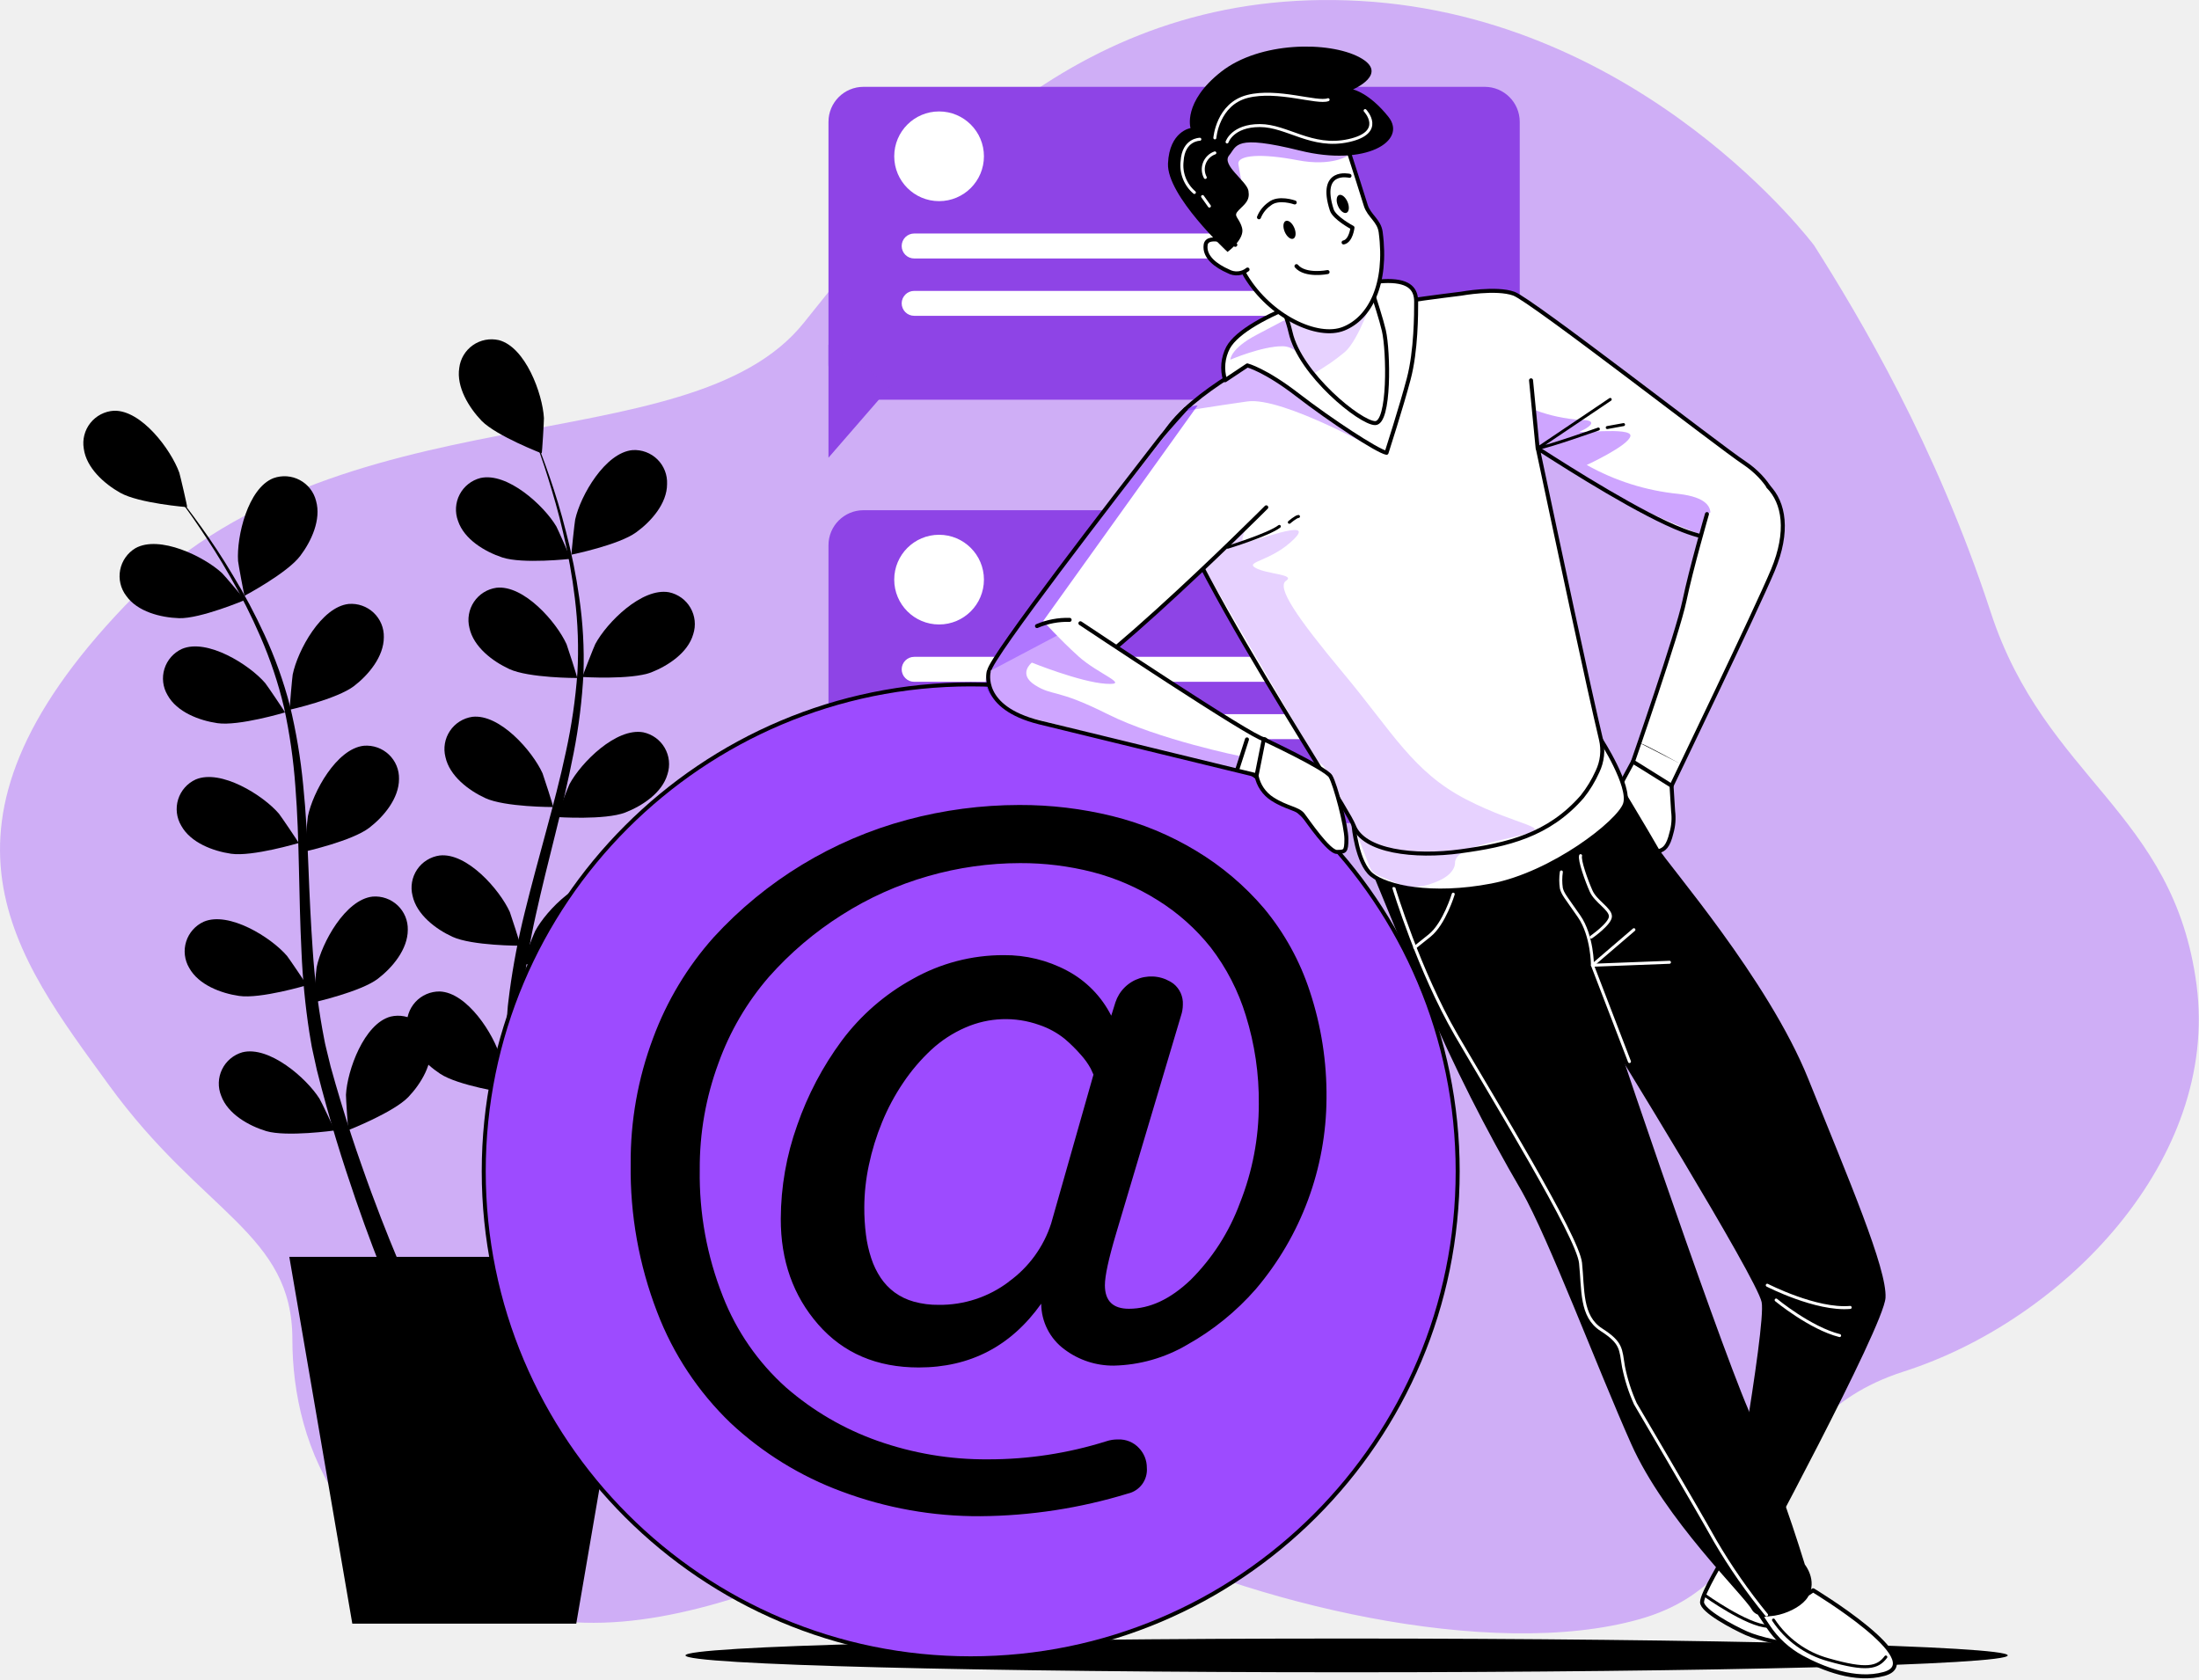
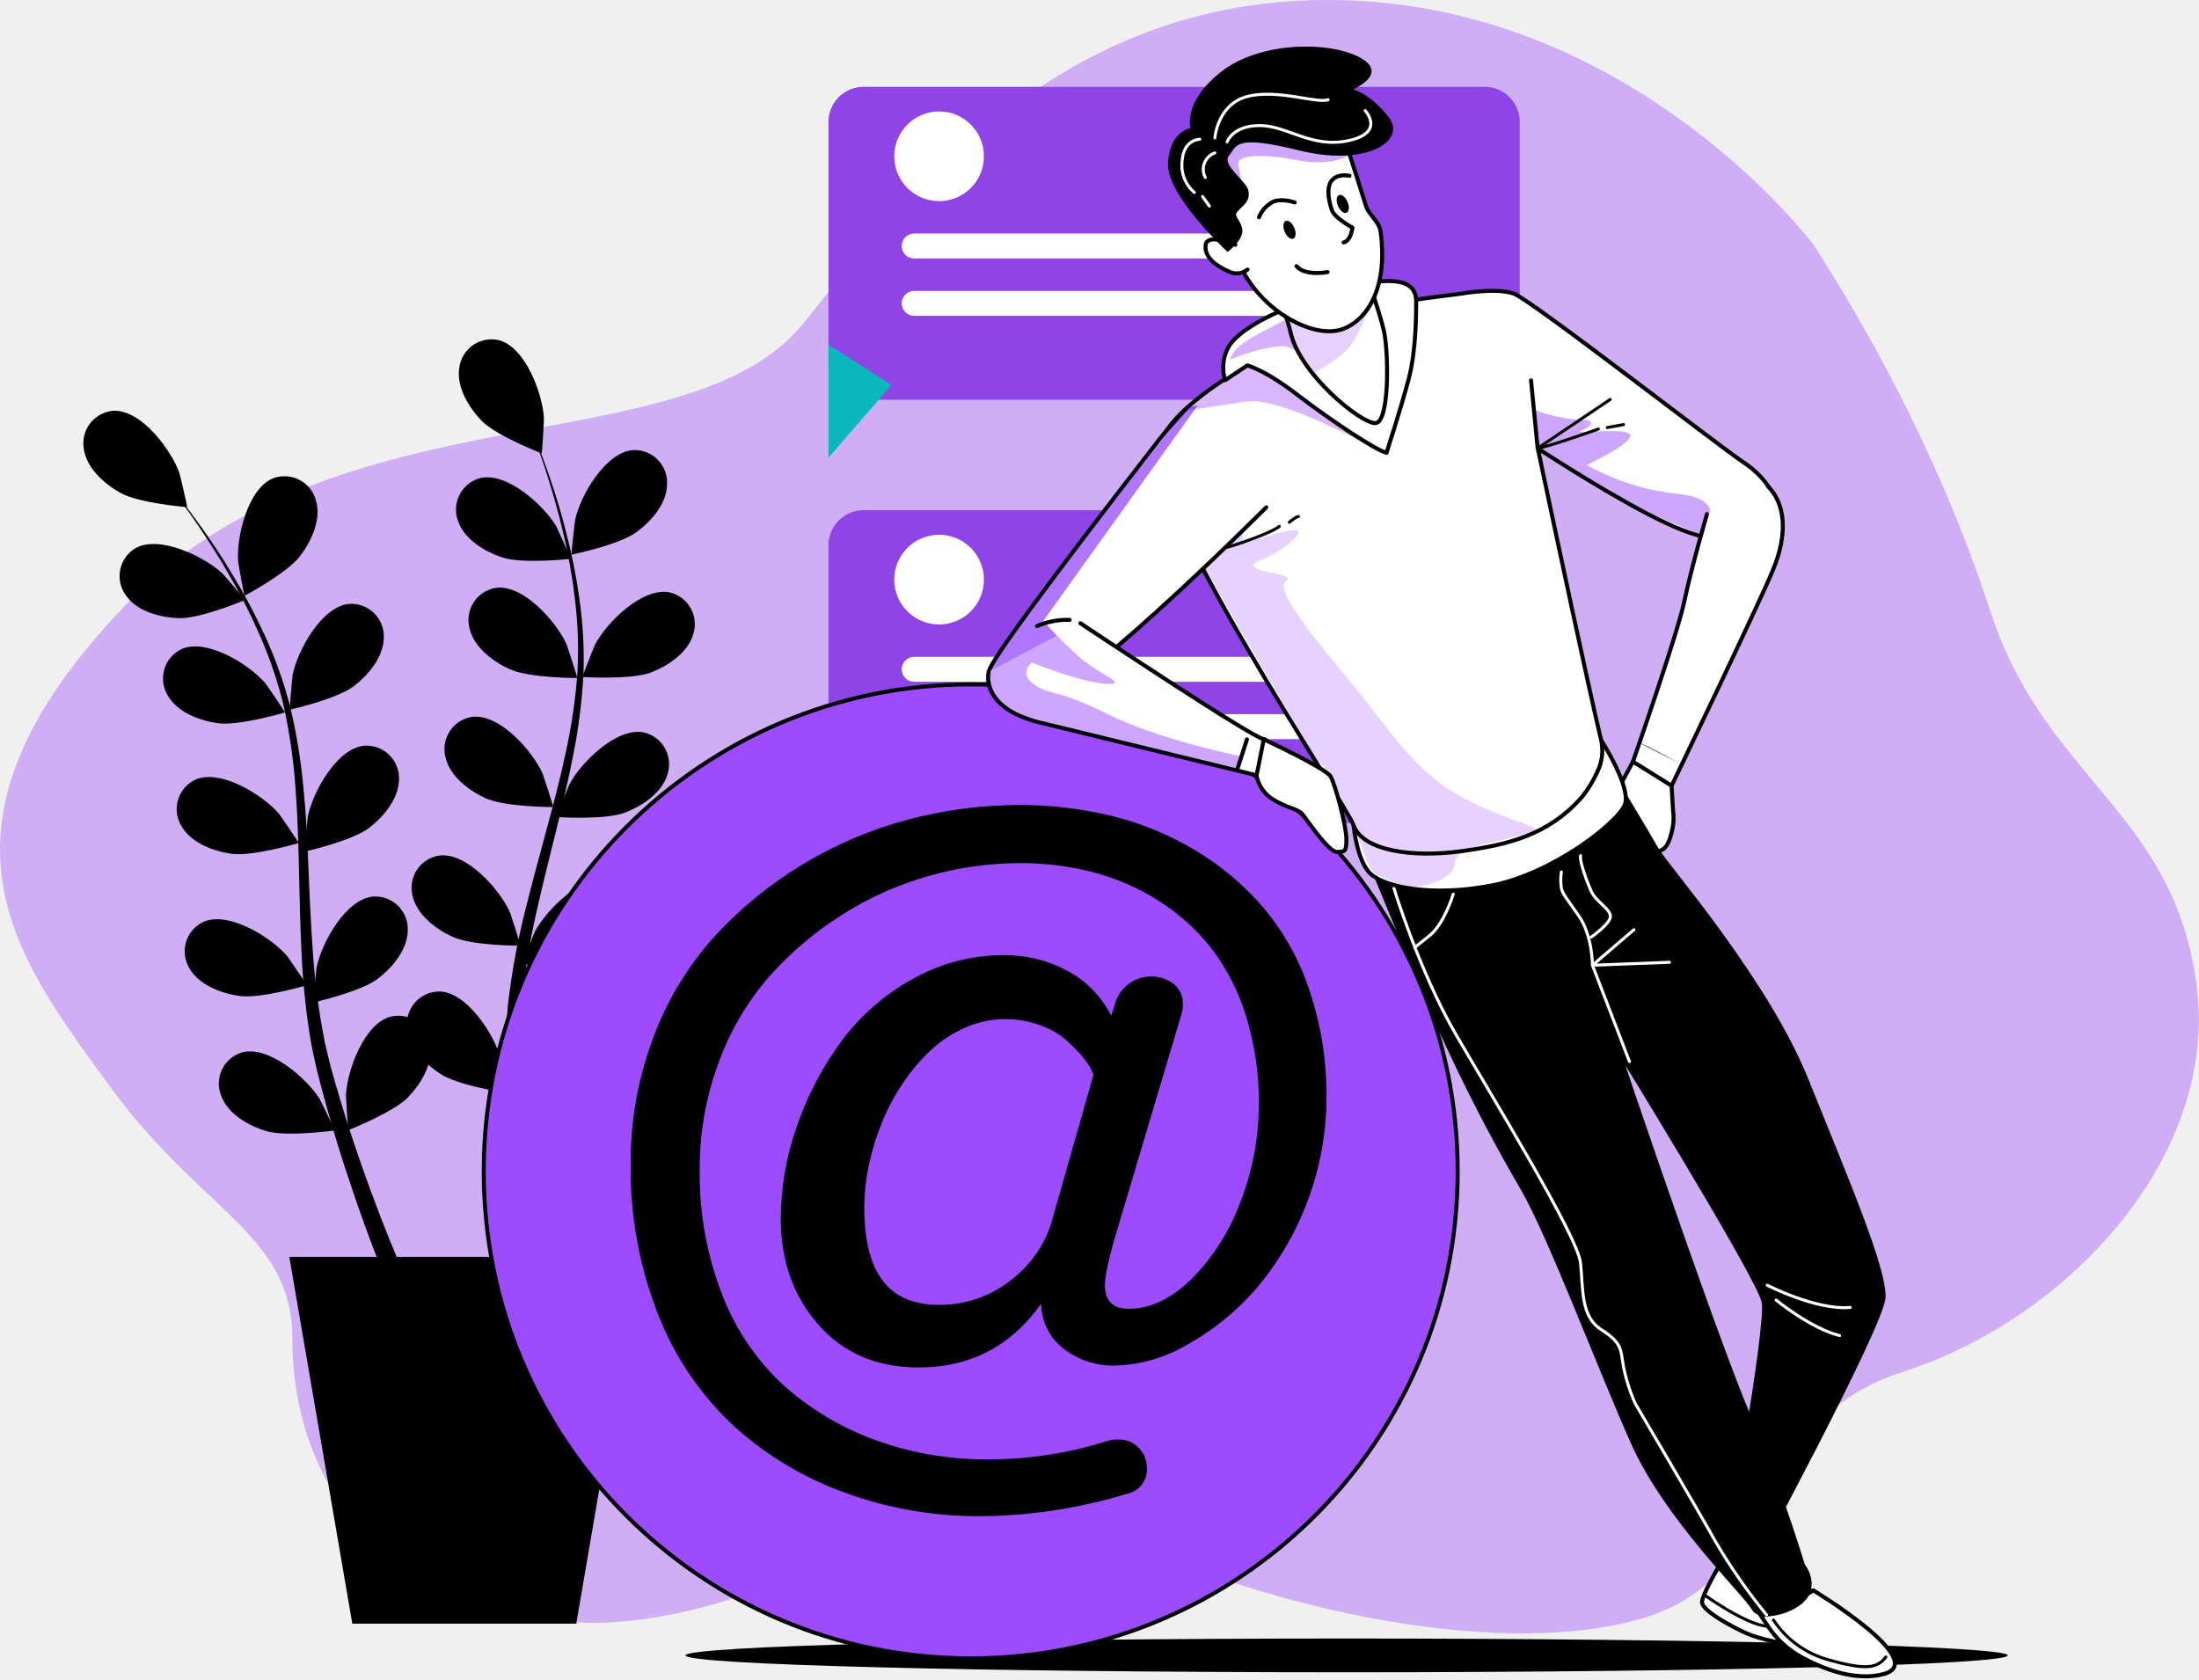
<svg xmlns="http://www.w3.org/2000/svg" width="500" height="382" viewBox="0 0 500 382" fill="none">
  <g clip-path="url(#clip0)">
    <path opacity="0.4" d="M412.497 55.813C412.497 55.813 373.676 3.872 309.3 0.216C244.924 -3.44 209.086 40.444 182.797 73.359C156.508 106.275 76.678 87.273 28.393 137.747C-19.892 188.221 3.523 217.481 24.785 246.753C46.047 276.024 66.48 280.426 66.48 304.55C66.48 328.675 78.169 360.869 124.23 368.181C170.29 375.493 217.865 330.9 250.781 347.736C283.697 364.573 338.933 377.73 372.762 368.181C406.592 358.632 396.358 323.552 432.893 311.85C469.429 300.149 504.581 263.565 499.458 224.059C494.335 184.553 465.075 177.241 452.64 139.203C440.205 101.164 422.695 71.904 412.497 55.813Z" fill="#9D4BFF" />
    <path d="M306.186 380.243C389.21 380.243 456.513 378.526 456.513 376.407C456.513 374.288 389.21 372.571 306.186 372.571C223.163 372.571 155.859 374.288 155.859 376.407C155.859 378.526 223.163 380.243 306.186 380.243Z" fill="black" />
    <path d="M337.587 19.747H196.339C191.942 19.747 188.378 23.311 188.378 27.708V82.92C188.378 87.317 191.942 90.882 196.339 90.882H337.587C341.984 90.882 345.548 87.317 345.548 82.92V27.708C345.548 23.311 341.984 19.747 337.587 19.747Z" fill="#9D4BFF" />
    <path opacity="0.1" d="M337.587 19.747H196.339C191.942 19.747 188.378 23.311 188.378 27.708V82.92C188.378 87.317 191.942 90.882 196.339 90.882H337.587C341.984 90.882 345.548 87.317 345.548 82.92V27.708C345.548 23.311 341.984 19.747 337.587 19.747Z" fill="black" />
-     <path d="M188.378 78.374V104.062L202.701 87.562" fill="#9D4BFF" />
+     <path d="M188.378 78.374V104.062L202.701 87.562" fill="#0ACCCE" />
    <path opacity="0.1" d="M188.378 78.374V104.062L202.701 87.562" fill="black" />
    <path d="M309.313 58.772H207.86C207.488 58.772 207.119 58.699 206.774 58.556C206.43 58.413 206.117 58.204 205.853 57.941C205.59 57.677 205.381 57.364 205.238 57.02C205.096 56.675 205.022 56.306 205.022 55.934V55.934C205.022 55.561 205.096 55.192 205.238 54.848C205.381 54.503 205.59 54.19 205.853 53.927C206.117 53.663 206.43 53.454 206.774 53.312C207.119 53.169 207.488 53.096 207.86 53.096H309.313C310.066 53.096 310.788 53.395 311.32 53.927C311.852 54.459 312.151 55.181 312.151 55.934V55.934C312.151 56.686 311.852 57.408 311.32 57.941C310.788 58.473 310.066 58.772 309.313 58.772V58.772Z" fill="white" />
    <path d="M309.313 71.808H207.86C207.488 71.808 207.119 71.735 206.774 71.592C206.43 71.45 206.117 71.24 205.853 70.977C205.59 70.713 205.381 70.4 205.238 70.056C205.096 69.712 205.022 69.343 205.022 68.97V68.97C205.025 68.219 205.326 67.501 205.858 66.971C206.39 66.441 207.11 66.144 207.86 66.144H309.313C310.066 66.144 310.788 66.443 311.32 66.975C311.852 67.507 312.151 68.229 312.151 68.982V68.982C312.148 69.733 311.848 70.452 311.316 70.981C310.784 71.511 310.064 71.808 309.313 71.808V71.808Z" fill="white" />
    <path d="M213.525 45.736C219.157 45.736 223.723 41.17 223.723 35.537C223.723 29.905 219.157 25.339 213.525 25.339C207.892 25.339 203.327 29.905 203.327 35.537C203.327 41.17 207.892 45.736 213.525 45.736Z" fill="white" />
    <path d="M337.587 116.016H196.339C191.942 116.016 188.378 119.581 188.378 123.978V179.19C188.378 183.587 191.942 187.151 196.339 187.151H337.587C341.984 187.151 345.548 183.587 345.548 179.19V123.978C345.548 119.581 341.984 116.016 337.587 116.016Z" fill="#9D4BFF" />
    <path opacity="0.1" d="M337.587 116.016H196.339C191.942 116.016 188.378 119.581 188.378 123.978V179.19C188.378 183.587 191.942 187.151 196.339 187.151H337.587C341.984 187.151 345.548 183.587 345.548 179.19V123.978C345.548 119.581 341.984 116.016 337.587 116.016Z" fill="black" />
-     <path d="M188.378 174.632V200.32L202.701 183.82" fill="#9D4BFF" />
+     <path d="M188.378 174.632V200.32L202.701 183.82" fill="##0ACCCE" />
    <path opacity="0.1" d="M188.378 174.632V200.32L202.701 183.82" fill="black" />
    <path d="M309.313 155.029H207.86C207.488 155.029 207.119 154.956 206.774 154.813C206.43 154.671 206.117 154.462 205.853 154.198C205.59 153.934 205.381 153.622 205.238 153.277C205.096 152.933 205.022 152.564 205.022 152.191V152.191C205.022 151.818 205.096 151.449 205.238 151.105C205.381 150.761 205.59 150.448 205.853 150.184C206.117 149.921 206.43 149.712 206.774 149.569C207.119 149.426 207.488 149.353 207.86 149.353H309.313C310.066 149.353 310.788 149.652 311.32 150.184C311.852 150.717 312.151 151.438 312.151 152.191V152.191C312.151 152.944 311.852 153.666 311.32 154.198C310.788 154.73 310.066 155.029 309.313 155.029V155.029Z" fill="white" />
    <path d="M309.313 168.066H207.86C207.488 168.066 207.119 167.992 206.774 167.85C206.43 167.707 206.117 167.498 205.853 167.234C205.59 166.971 205.381 166.658 205.238 166.314C205.096 165.969 205.022 165.6 205.022 165.228V165.228C205.022 164.855 205.096 164.486 205.238 164.141C205.381 163.797 205.59 163.484 205.853 163.221C206.117 162.957 206.43 162.748 206.774 162.605C207.119 162.463 207.488 162.389 207.86 162.389H309.313C310.066 162.389 310.788 162.688 311.32 163.221C311.852 163.753 312.151 164.475 312.151 165.228V165.228C312.151 165.98 311.852 166.702 311.32 167.234C310.788 167.767 310.066 168.066 309.313 168.066V168.066Z" fill="white" />
    <path d="M213.525 141.993C219.157 141.993 223.723 137.427 223.723 131.795C223.723 126.162 219.157 121.597 213.525 121.597C207.892 121.597 203.326 126.162 203.326 131.795C203.326 137.427 207.892 141.993 213.525 141.993Z" fill="white" />
    <path d="M79.228 256.963C79.12 256.963 78.639 249.423 78.663 248.942C78.952 243.374 82.776 232.767 88.813 231.155C89.823 230.916 90.872 230.891 91.891 231.084C92.911 231.276 93.879 231.681 94.732 232.272C95.585 232.863 96.304 233.627 96.842 234.514C97.381 235.401 97.726 236.391 97.857 237.421C98.555 241.774 95.728 246.416 92.842 249.447C89.451 252.958 79.228 256.963 79.228 256.963Z" fill="black" />
    <path d="M71.339 227.92C71.231 227.92 71.892 220.38 72.001 219.911C73.131 214.439 78.507 204.541 84.724 203.868C85.759 203.783 86.801 203.917 87.78 204.261C88.76 204.606 89.656 205.152 90.411 205.866C91.165 206.579 91.761 207.444 92.159 208.403C92.557 209.362 92.749 210.394 92.722 211.432C92.722 215.846 89.246 219.995 85.939 222.532C82.055 225.515 71.339 227.908 71.339 227.92Z" fill="black" />
    <path d="M69.343 193.621C69.235 193.621 69.908 186.081 70.004 185.612C71.123 180.14 76.511 170.242 82.728 169.569C83.763 169.484 84.804 169.618 85.784 169.963C86.764 170.307 87.66 170.854 88.414 171.567C89.169 172.281 89.764 173.145 90.163 174.104C90.561 175.063 90.753 176.095 90.726 177.133C90.726 181.547 87.25 185.696 83.943 188.234C80.058 191.216 69.343 193.621 69.343 193.621Z" fill="black" />
    <path d="M65.891 161.379C65.783 161.379 66.457 153.839 66.553 153.37C67.683 147.898 73.059 138 79.277 137.327C80.312 137.242 81.353 137.376 82.332 137.72C83.312 138.065 84.208 138.611 84.963 139.325C85.717 140.039 86.313 140.903 86.711 141.862C87.109 142.821 87.301 143.853 87.274 144.891C87.274 149.305 83.799 153.454 80.503 155.991C76.607 158.974 65.891 161.379 65.891 161.379Z" fill="black" />
    <path d="M55.609 135.463C55.513 135.463 54.154 128.043 54.13 127.562C53.769 121.993 56.355 111.014 62.163 108.729C63.139 108.375 64.178 108.23 65.213 108.303C66.248 108.377 67.256 108.668 68.171 109.157C69.087 109.646 69.889 110.322 70.526 111.141C71.163 111.96 71.62 112.904 71.868 113.912C73.071 118.157 70.786 123.088 68.261 126.407C65.314 130.316 55.621 135.463 55.609 135.463Z" fill="black" />
    <path d="M76.078 257.047C76.186 257.047 72.903 250.18 72.65 249.832C69.68 245.105 61.153 237.733 55.104 239.273C54.106 239.559 53.18 240.052 52.385 240.72C51.591 241.388 50.946 242.215 50.492 243.149C50.038 244.082 49.786 245.101 49.752 246.138C49.718 247.176 49.902 248.209 50.294 249.17C51.809 253.319 56.547 255.977 60.54 257.192C65.194 258.563 76.066 257.047 76.078 257.047Z" fill="black" />
    <path d="M69.752 224.024C69.86 224.024 65.579 217.722 65.266 217.361C61.658 213.14 52.037 207.139 46.325 209.58C45.38 210.01 44.535 210.633 43.847 211.411C43.158 212.188 42.641 213.101 42.329 214.092C42.017 215.082 41.917 216.127 42.036 217.159C42.155 218.19 42.489 219.185 43.018 220.079C45.146 223.939 50.233 225.852 54.358 226.453C59.205 227.174 69.752 224.024 69.752 224.024Z" fill="black" />
    <path d="M67.912 191.685C68.02 191.685 63.739 185.383 63.426 185.023C59.818 180.801 50.197 174.8 44.485 177.242C43.541 177.674 42.699 178.301 42.013 179.081C41.327 179.86 40.813 180.776 40.505 181.767C40.196 182.759 40.1 183.804 40.222 184.836C40.344 185.867 40.682 186.861 41.214 187.753C43.343 191.613 48.429 193.525 52.554 194.126C57.389 194.824 67.9 191.685 67.912 191.685Z" fill="black" />
    <path d="M64.797 161.993C64.905 161.993 60.624 155.691 60.311 155.33C56.703 151.109 47.083 145.108 41.37 147.549C40.426 147.982 39.584 148.608 38.898 149.388C38.212 150.168 37.698 151.083 37.39 152.075C37.081 153.066 36.985 154.112 37.107 155.143C37.229 156.174 37.567 157.168 38.099 158.06C40.228 161.92 45.315 163.833 49.44 164.434C54.274 165.143 64.785 161.993 64.797 161.993Z" fill="black" />
    <path d="M55.669 136.437C55.778 136.437 50.859 130.628 50.474 130.304C46.373 126.515 36.235 121.597 30.787 124.651C29.894 125.185 29.124 125.902 28.527 126.753C27.929 127.605 27.519 128.574 27.321 129.595C27.124 130.617 27.144 131.668 27.381 132.682C27.617 133.695 28.065 134.647 28.695 135.475C31.232 139.083 36.5 140.418 40.721 140.562C45.555 140.706 55.657 136.449 55.669 136.437Z" fill="black" />
    <path d="M42.549 115.319C42.657 115.319 40.925 107.935 40.769 107.478C38.869 102.222 32.134 93.191 25.892 93.395C24.856 93.458 23.844 93.739 22.923 94.219C22.003 94.698 21.193 95.367 20.547 96.18C19.902 96.993 19.435 97.934 19.177 98.94C18.919 99.945 18.875 100.994 19.05 102.018C19.639 106.396 23.704 110.003 27.336 112.048C31.593 114.453 42.537 115.319 42.549 115.319Z" fill="black" />
    <path d="M89.739 295.928C89.739 295.928 88.453 292.982 86.42 287.822C84.388 282.663 81.61 275.219 78.663 266.175C77.184 261.653 75.669 256.723 74.214 251.467C73.456 248.821 72.782 246.164 72.049 243.313L71.123 239.092C70.786 237.697 70.606 236.17 70.329 234.691C69.4 228.623 68.806 222.508 68.549 216.375C68.237 210.133 68.116 203.82 67.972 197.506C67.828 191.192 67.647 184.902 67.154 178.733C66.718 172.702 65.854 166.71 64.569 160.802C63.26 155.302 61.465 149.929 59.205 144.747C57.177 140.062 54.876 135.5 52.314 131.085C49.993 126.96 47.624 123.34 45.495 120.141C43.367 116.942 41.358 114.249 39.686 112.096C36.343 107.694 34.251 105.337 34.251 105.337C34.251 105.337 36.403 107.658 39.843 111.988C41.562 114.152 43.595 116.798 45.856 119.961C48.117 123.124 50.522 126.708 52.939 130.785C55.598 135.151 57.999 139.668 60.131 144.314C62.534 149.512 64.47 154.913 65.915 160.453C67.347 166.387 68.355 172.416 68.934 178.492C69.572 184.71 69.896 191.036 70.137 197.349C70.377 203.663 70.678 209.965 71.111 216.134C71.512 222.147 72.243 228.133 73.3 234.065C73.6 235.496 73.781 236.891 74.153 238.311L75.176 242.508C75.921 245.153 76.679 247.883 77.473 250.445C79.024 255.616 80.624 260.463 82.187 264.876C85.29 273.776 88.2 281.064 90.329 286.139C92.457 291.214 93.804 294.136 93.804 294.136C93.951 294.4 94.042 294.692 94.071 294.993C94.1 295.294 94.066 295.597 93.973 295.884C93.879 296.172 93.728 296.437 93.528 296.663C93.327 296.889 93.082 297.072 92.808 297.2C92.534 297.327 92.237 297.397 91.935 297.404C91.633 297.412 91.332 297.357 91.052 297.243C90.772 297.13 90.519 296.96 90.307 296.744C90.096 296.528 89.931 296.27 89.823 295.988V295.988L89.739 295.928Z" fill="black" />
    <path d="M118.061 249.314C117.953 249.314 119.636 241.918 119.793 241.461C121.645 236.194 128.331 227.114 134.573 227.295C135.61 227.352 136.623 227.627 137.547 228.101C138.471 228.576 139.284 229.24 139.934 230.05C140.584 230.86 141.057 231.798 141.32 232.803C141.584 233.808 141.633 234.856 141.464 235.881C140.899 240.259 136.858 243.903 133.238 245.959C129.005 248.388 118.073 249.314 118.061 249.314Z" fill="black" />
    <path d="M118.758 219.225C118.65 219.225 121.44 212.154 121.669 211.733C124.303 206.814 132.276 198.853 138.433 199.959C139.449 200.173 140.408 200.598 141.248 201.207C142.088 201.816 142.791 202.595 143.31 203.494C143.83 204.392 144.155 205.39 144.263 206.422C144.372 207.454 144.262 208.497 143.941 209.484C142.739 213.729 138.181 216.7 134.32 218.203C129.714 219.959 118.758 219.225 118.758 219.225Z" fill="black" />
    <path d="M126.588 185.78C126.479 185.78 129.269 178.709 129.498 178.288C132.132 173.369 140.105 165.408 146.262 166.514C147.278 166.728 148.237 167.154 149.077 167.763C149.917 168.372 150.62 169.151 151.14 170.049C151.659 170.947 151.984 171.945 152.092 172.977C152.201 174.009 152.091 175.052 151.77 176.039C150.568 180.284 146.01 183.255 142.149 184.758C137.543 186.526 126.6 185.78 126.588 185.78Z" fill="black" />
    <path d="M132.444 153.935C132.336 153.935 135.126 146.864 135.355 146.443C137.988 141.524 145.962 133.563 152.119 134.669C153.134 134.883 154.093 135.308 154.934 135.917C155.774 136.526 156.477 137.305 156.996 138.204C157.516 139.102 157.84 140.1 157.949 141.132C158.058 142.164 157.948 143.207 157.627 144.194C156.424 148.439 151.867 151.409 148.006 152.913C143.412 154.62 132.456 153.935 132.444 153.935Z" fill="black" />
    <path d="M129.955 126.118C129.847 126.118 130.676 118.59 130.785 118.121C131.987 112.673 137.616 102.896 143.845 102.343C144.881 102.281 145.919 102.438 146.89 102.803C147.862 103.168 148.745 103.734 149.484 104.464C150.222 105.193 150.799 106.07 151.176 107.036C151.554 108.003 151.723 109.039 151.674 110.076C151.674 114.489 148.066 118.566 144.663 121.031C140.706 123.93 129.967 126.106 129.955 126.118Z" fill="black" />
    <path d="M115.018 248.497C115.127 248.497 113.924 241.016 113.816 240.547C112.312 235.172 106.239 225.671 99.986 225.443C98.947 225.431 97.917 225.638 96.963 226.051C96.009 226.464 95.153 227.073 94.451 227.839C93.749 228.605 93.216 229.511 92.887 230.496C92.558 231.482 92.44 232.526 92.541 233.56C92.818 237.962 96.606 241.858 100.082 244.155C104.159 246.861 115.018 248.497 115.018 248.497Z" fill="black" />
    <path d="M118.326 215.04C118.446 215.04 116.113 207.824 115.92 207.367C113.611 202.28 106.179 193.814 99.962 194.523C98.93 194.665 97.94 195.024 97.057 195.575C96.173 196.126 95.416 196.857 94.835 197.721C94.254 198.585 93.862 199.562 93.684 200.588C93.506 201.614 93.547 202.666 93.804 203.675C94.742 207.981 99.084 211.264 102.872 213.007C107.346 215.064 118.313 215.04 118.326 215.04Z" fill="black" />
    <path d="M125.77 183.507C125.89 183.507 123.557 176.292 123.364 175.835C121.055 170.748 113.623 162.281 107.406 162.991C106.377 163.137 105.392 163.499 104.512 164.052C103.633 164.605 102.88 165.337 102.303 166.201C101.725 167.064 101.336 168.039 101.161 169.063C100.985 170.087 101.027 171.136 101.284 172.143C102.222 176.448 106.564 179.731 110.352 181.475C114.79 183.531 125.77 183.507 125.77 183.507Z" fill="black" />
    <path d="M131.23 154.163C131.35 154.163 129.017 146.948 128.824 146.491C126.515 141.404 119.083 132.937 112.866 133.647C111.837 133.794 110.852 134.155 109.972 134.708C109.093 135.261 108.34 135.993 107.763 136.857C107.185 137.72 106.796 138.696 106.621 139.719C106.445 140.743 106.487 141.792 106.744 142.799C107.682 147.104 112.024 150.387 115.812 152.131C120.262 154.188 131.218 154.163 131.23 154.163Z" fill="black" />
    <path d="M129.738 127.069C129.847 127.069 126.744 120.129 126.503 119.709C123.653 114.898 115.331 107.31 109.234 108.693C108.228 108.95 107.287 109.417 106.473 110.063C105.659 110.709 104.991 111.519 104.511 112.44C104.031 113.361 103.751 114.373 103.688 115.41C103.625 116.447 103.781 117.485 104.147 118.458C105.554 122.643 110.22 125.421 114.177 126.744C118.831 128.295 129.726 127.069 129.738 127.069Z" fill="black" />
    <path d="M123.16 103.088C123.268 103.088 123.701 95.548 123.677 95.067C123.365 89.499 119.468 78.916 113.431 77.34C112.419 77.107 111.37 77.089 110.351 77.287C109.332 77.486 108.366 77.897 107.516 78.494C106.667 79.091 105.952 79.86 105.419 80.751C104.886 81.642 104.547 82.635 104.423 83.666C103.75 88.031 106.612 92.65 109.51 95.692C112.914 99.144 123.16 103.076 123.16 103.088Z" fill="black" />
    <path d="M117.075 289.662C117.075 289.662 116.678 286.475 116.197 280.943C115.716 275.411 115.151 267.498 114.91 257.973C114.778 253.163 114.73 248.064 114.826 242.604C114.826 239.862 114.97 237.12 115.067 234.186L115.379 229.88C115.451 228.437 115.716 226.934 115.872 225.443C116.692 219.371 117.844 213.349 119.324 207.403C120.803 201.39 122.487 195.245 124.134 189.148C125.782 183.05 127.405 176.977 128.68 170.916C129.974 165.008 130.846 159.016 131.29 152.985C131.599 147.339 131.406 141.676 130.713 136.064C130.111 131.017 129.216 126.01 128.031 121.067C126.984 116.461 125.734 112.3 124.603 108.632C123.473 104.964 122.318 101.814 121.344 99.228C119.384 94.069 118.049 91.195 118.049 91.195C118.049 91.195 119.444 94.033 121.513 99.156C122.535 101.717 123.737 104.856 124.988 108.5C126.239 112.144 127.538 116.293 128.692 120.899C129.99 125.847 130.998 130.866 131.711 135.932C132.539 141.6 132.861 147.331 132.673 153.057C132.356 159.172 131.604 165.256 130.424 171.265C129.221 177.41 127.778 183.567 126.251 189.689C124.724 195.81 123.184 201.931 121.849 207.969C120.522 213.85 119.518 219.8 118.843 225.791C118.722 227.246 118.494 228.642 118.458 230.109L118.241 234.426C118.241 237.168 118.145 240.006 118.241 242.688C118.241 248.088 118.422 253.187 118.65 257.889C119.095 267.306 119.853 275.123 120.418 280.583C120.983 286.042 121.464 289.121 121.464 289.121C121.531 289.416 121.536 289.722 121.479 290.019C121.422 290.316 121.305 290.599 121.134 290.848C120.963 291.098 120.742 291.31 120.486 291.47C120.229 291.631 119.942 291.737 119.643 291.782C119.344 291.827 119.039 291.809 118.746 291.731C118.454 291.652 118.181 291.514 117.945 291.325C117.708 291.137 117.513 290.901 117.372 290.634C117.23 290.366 117.146 290.072 117.123 289.771V289.71L117.075 289.662Z" fill="black" />
    <path d="M131.025 369.191H80.106L65.783 285.79H145.336L131.025 369.191Z" fill="black" />
    <path d="M220.716 377.068C281.868 377.068 331.441 327.495 331.441 266.344C331.441 205.192 281.868 155.619 220.716 155.619C159.565 155.619 109.991 205.192 109.991 266.344C109.991 327.495 159.565 377.068 220.716 377.068Z" fill="#9D4BFF" stroke="black" stroke-width="0.91" stroke-linecap="round" stroke-linejoin="round" />
    <path d="M191.385 339.138C182.016 335.68 173.431 330.389 166.13 323.576C158.759 316.497 153.049 307.872 149.413 298.321C145.287 287.61 143.246 276.209 143.4 264.732C143.322 254.935 145.051 245.208 148.499 236.038C151.616 227.607 156.287 219.836 162.269 213.128C174.091 200.215 189.353 190.945 206.261 186.406C214.577 184.178 223.148 183.046 231.756 183.038C238.892 183.013 246.005 183.861 252.934 185.564C259.637 187.223 266.05 189.882 271.96 193.453C277.79 196.958 283.013 201.385 287.426 206.561C292.055 212.137 295.585 218.54 297.828 225.431C300.424 233.276 301.704 241.496 301.616 249.759C301.53 265.657 295.836 281.014 285.537 293.126C281.09 298.211 275.801 302.495 269.903 305.789C264.845 308.759 259.111 310.386 253.247 310.516C249.212 310.55 245.278 309.257 242.051 306.836C240.415 305.637 239.084 304.071 238.163 302.265C237.242 300.458 236.757 298.461 236.747 296.433C229.876 306.102 220.592 310.937 208.895 310.937C199.362 310.937 191.745 307.677 186.045 301.159C180.345 294.641 177.506 286.624 177.53 277.107C177.556 269.867 178.817 262.685 181.258 255.869C183.644 248.978 187.062 242.49 191.397 236.627C195.71 230.848 201.214 226.062 207.536 222.592C213.838 219.031 220.957 217.166 228.197 217.181C233.226 217.129 238.188 218.341 242.628 220.704C246.956 222.997 250.465 226.577 252.67 230.951L253.62 227.908C254.045 226.622 254.769 225.455 255.732 224.503C256.695 223.551 257.87 222.84 259.161 222.43C260.452 222.019 261.821 221.92 263.157 222.141C264.494 222.361 265.759 222.895 266.849 223.699C267.547 224.265 268.101 224.989 268.467 225.81C268.832 226.631 268.999 227.527 268.953 228.425C268.951 229.284 268.808 230.137 268.532 230.951L253.752 280.558C252.069 286.235 251.227 290.123 251.227 292.224C251.227 295.8 253.047 297.588 256.687 297.588C261.449 297.588 266.127 295.399 270.721 291.021C275.673 286.084 279.494 280.13 281.918 273.571C284.774 266.397 286.235 258.744 286.223 251.022C286.294 244.215 285.3 237.438 283.276 230.938C281.569 225.333 278.864 220.081 275.291 215.437C271.924 211.201 267.857 207.572 263.265 204.709C258.686 201.822 253.688 199.66 248.449 198.299C243.058 196.918 237.513 196.231 231.949 196.255C224.891 196.264 217.868 197.255 211.083 199.201C204.124 201.183 197.488 204.165 191.385 208.053C185.227 211.942 179.652 216.683 174.824 222.135C169.83 227.904 165.944 234.545 163.364 241.726C160.489 249.496 159.046 257.722 159.106 266.007C158.953 275.844 160.739 285.615 164.362 294.761C167.457 302.692 172.371 309.786 178.709 315.47C184.821 320.794 191.884 324.916 199.526 327.617C207.577 330.463 216.062 331.887 224.601 331.826C233.729 331.845 242.807 330.462 251.515 327.725C252.394 327.428 253.318 327.286 254.245 327.304C255.127 327.269 256.006 327.425 256.822 327.761C257.637 328.098 258.371 328.606 258.972 329.252C260.125 330.451 260.768 332.051 260.764 333.714C260.878 335.051 260.505 336.383 259.714 337.467C258.923 338.55 257.766 339.31 256.458 339.607C245.589 342.934 234.295 344.667 222.929 344.754C212.16 344.817 201.47 342.914 191.385 339.138ZM229.387 291.418C233.923 288.147 237.294 283.512 239.008 278.189L248.629 244.348L248.004 242.977C247.389 241.86 246.646 240.819 245.791 239.874C244.644 238.554 243.398 237.323 242.063 236.194C240.337 234.809 238.378 233.742 236.278 233.043C230.835 231.109 224.859 231.315 219.562 233.62C216.682 234.864 214.034 236.588 211.733 238.719C209.334 240.958 207.2 243.464 205.371 246.188C203.462 249.008 201.849 252.019 200.561 255.171C199.266 258.316 198.264 261.572 197.566 264.9C196.884 268.062 196.534 271.287 196.52 274.521C196.51 276.596 196.635 278.669 196.893 280.727C197.119 282.549 197.522 284.346 198.095 286.09C198.605 287.669 199.329 289.171 200.248 290.552C201.102 291.826 202.167 292.945 203.399 293.859C204.716 294.816 206.195 295.529 207.764 295.964C209.612 296.476 211.523 296.723 213.441 296.698C219.192 296.763 224.802 294.914 229.387 291.442V291.418Z" fill="black" />
    <path d="M371.296 173.177C371.296 173.177 367.688 179.887 367.159 180.837C366.63 181.788 364.754 186.851 365.271 188.053C365.788 189.256 366.401 189.941 367.544 190.134C368.686 190.326 369.624 192.407 371.524 192.779C372.714 193.01 373.921 193.134 375.132 193.152C375.428 193.369 375.769 193.515 376.129 193.579C376.49 193.644 376.861 193.625 377.213 193.525C378.343 193.152 379.293 192.575 380.051 189.364C380.509 187.767 380.636 186.093 380.424 184.445L380.027 177.987L371.296 173.177Z" fill="white" stroke="black" stroke-width="0.91" stroke-linecap="round" stroke-linejoin="round" />
    <path d="M392.137 353.918C392.137 353.918 387.002 362.336 387.002 364.309C387.002 366.281 394.074 370.033 397.104 371.38C400.135 372.727 405.523 373.785 409.9 374.411C414.278 375.036 423.369 376.816 420.724 373.4C418.078 369.985 401.867 360.941 401.193 359.931C400.359 358.932 399.424 358.021 398.403 357.213L392.137 353.918Z" fill="white" stroke="black" stroke-width="0.91" stroke-linecap="round" stroke-linejoin="round" />
    <path d="M400.195 367.087L401.999 369.793C403.942 372.733 406.577 375.153 409.671 376.84C414.482 379.438 421.89 382.408 428.36 380.628C438.967 377.706 412.269 361.603 412.269 361.603C412.269 361.603 402.744 368.181 400.195 367.087Z" fill="white" stroke="black" stroke-width="0.91" stroke-linecap="round" stroke-linejoin="round" />
    <path d="M403.25 368.362C406.172 372.782 410.599 375.991 415.709 377.393C424.428 379.883 426.917 379.257 428.793 376.768" stroke="black" stroke-width="0.68" stroke-linecap="round" stroke-linejoin="round" />
    <path d="M387.676 362.757C387.676 362.757 397.297 369.648 401.987 369.781" stroke="black" stroke-width="0.68" stroke-linecap="round" stroke-linejoin="round" />
    <path d="M366.798 175.582C366.798 175.582 375.337 189.737 377.165 193.02C378.993 196.303 402.023 222.604 411.163 245.334C420.303 268.063 429.082 288.496 428.721 295.074C428.36 301.652 398.355 357.177 398.355 357.177L392.137 353.882C392.137 353.882 401.65 301.58 400.556 296.084C399.461 290.588 365.812 236.098 365.812 236.098C365.812 236.098 350.082 225.13 343.504 212.322" fill="black" />
    <path d="M368.001 210.903C368.001 210.903 363.19 221.149 363.19 222.604C363.19 224.06 389.889 302.711 397.573 320.63C402.437 332.11 406.712 343.83 410.381 355.746C410.381 355.746 413.303 359.354 411.115 363.058C408.926 366.762 400.147 369.276 398.319 365.98C396.491 362.685 378.572 345.536 370.887 328.302C363.202 311.069 352.235 281.845 346.017 270.877C337.806 256.839 330.476 242.303 324.069 227.355C316.024 208.329 307.726 187.728 307.726 187.728C318.586 188.636 329.518 187.411 339.908 184.121C356.744 178.637 363.96 168.138 363.96 168.138C363.96 168.138 368.241 179.082 369.348 181.198" fill="black" />
    <path d="M370.502 241.377L362.084 219.478L371.513 211.396" stroke="white" stroke-width="0.68" stroke-linecap="round" stroke-linejoin="round" />
    <path d="M379.594 218.804L362.084 219.478C362.084 219.478 362.084 212.743 359.053 208.365C356.023 203.988 355.349 203.314 355.013 201.967C354.831 200.739 354.831 199.491 355.013 198.263" stroke="white" stroke-width="0.68" stroke-linecap="round" stroke-linejoin="round" />
    <path d="M401.831 292.236C401.831 292.236 412.943 297.96 420.688 297.287" stroke="white" stroke-width="0.68" stroke-linecap="round" stroke-linejoin="round" />
    <path d="M403.851 295.603C403.851 295.603 411.596 302.001 418.282 303.685" stroke="white" stroke-width="0.68" stroke-linecap="round" stroke-linejoin="round" />
    <path d="M359.39 194.559C359.053 195.57 360.737 200.284 361.795 202.641C362.854 204.998 366.173 206.682 366.173 208.365C366.173 210.049 361.795 213.08 361.795 213.08" stroke="white" stroke-width="0.68" stroke-linecap="round" stroke-linejoin="round" />
    <path d="M330.431 203.314C330.431 203.314 328.411 210.049 325.043 212.743L321.676 215.437" stroke="white" stroke-width="0.68" stroke-linecap="round" stroke-linejoin="round" />
    <path d="M316.95 201.967C316.95 201.967 322.674 220.824 331.092 235.316C339.511 249.808 358.753 281.124 359.378 287.185C360.003 293.246 359.378 299.307 364.092 302.338C368.807 305.368 368.47 306.715 369.143 310.756C369.72 313.655 370.624 316.479 371.837 319.175C371.837 319.175 385.306 342.024 390.021 350.443C393.462 356.322 397.359 361.923 401.674 367.195" stroke="white" stroke-width="0.68" stroke-linecap="round" stroke-linejoin="round" />
    <path d="M307.774 187.729C307.774 187.729 308.543 196.243 311.911 198.937C315.278 201.631 325.38 203.988 339.186 201.342C352.992 198.696 368.145 186.911 369.492 182.822C370.839 178.733 363.972 168.15 363.972 168.15C363.972 168.15 356.011 179.454 333.786 183.159C311.562 186.863 307.774 187.729 307.774 187.729Z" fill="white" stroke="black" stroke-width="0.91" stroke-linecap="round" stroke-linejoin="round" />
    <path d="M396.527 105.193C391.043 101.585 348.242 68.249 344.225 66.781C340.208 65.314 332.199 66.781 332.199 66.781C332.199 66.781 307.365 69.752 302.158 71.904C301.677 72.097 290.492 78.519 290.131 78.856C286.103 82.151 268.484 90.256 263.746 100.503C258.37 112.096 305.609 181.884 307.81 187.74C310.011 193.597 321.544 195.016 332.151 193.561C342.758 192.106 352.066 189.953 359.751 181.162C361.143 179.411 362.311 177.491 363.226 175.45C364.327 173.168 364.607 170.578 364.02 168.114C361.278 156.689 354.279 123.749 349.661 101.97C357.358 106.937 373.353 117.027 382.673 120.586C395.108 125.397 404.621 122.054 404.621 118.025C404.621 113.996 402.023 108.849 396.527 105.193Z" fill="white" />
    <g style="mix-blend-mode:multiply" opacity="0.5">
      <path d="M349.132 93.287C352.423 94.509 355.875 95.247 359.378 95.476C363.768 95.476 361.206 97.304 359.378 98.037C357.55 98.771 371.08 96.943 370.719 99.132C370.358 101.32 360.785 105.722 360.785 105.722C367.206 109.334 374.307 111.574 381.639 112.3C394.446 113.768 386.449 121.44 386.449 121.44C386.449 121.44 365.86 113.876 349.637 101.934L349.132 93.287Z" fill="#9D4BFF" />
    </g>
    <g opacity="0.5">
      <g style="mix-blend-mode:multiply" opacity="0.5">
        <path d="M284.383 118.157C284.383 118.157 281.461 122.968 282.916 123.28C284.371 123.593 299.38 117.424 294.256 122.547C289.133 127.67 282.916 127.67 285.477 129.125C288.039 130.58 294.617 130.592 292.428 132.047C290.24 133.503 294.617 140.093 305.597 153.261C316.577 166.43 321.327 175.57 333.402 181.788C345.476 188.005 353.521 188.005 346.209 189.833C338.898 191.661 331.201 192.779 330.84 196.027C330.84 196.027 331.201 198.588 326.811 200.416C322.422 202.244 319.86 201.883 316.565 200.416C313.27 198.949 312.175 198.949 311.442 197.121C310.708 195.293 307.762 187.692 307.762 187.692L302.518 176.472L300.835 174.067L299.368 172.972L273.764 129.077L284.383 118.157Z" fill="#9D4BFF" />
      </g>
    </g>
    <path d="M396.527 105.193C391.043 101.585 348.242 68.249 344.225 66.781C340.208 65.314 332.199 66.781 332.199 66.781C332.199 66.781 307.365 69.752 302.158 71.904C301.677 72.097 290.492 78.519 290.131 78.856C286.103 82.151 268.484 90.256 263.746 100.503C258.37 112.096 305.609 181.884 307.81 187.74C310.011 193.597 321.544 195.016 332.151 193.561C342.758 192.106 352.066 189.953 359.751 181.162C361.143 179.411 362.311 177.491 363.226 175.45C364.327 173.168 364.607 170.578 364.02 168.114C361.278 156.689 354.279 123.749 349.661 101.97C357.358 106.937 373.353 117.027 382.673 120.586C395.108 125.397 404.621 122.054 404.621 118.025C404.621 113.996 402.023 108.849 396.527 105.193Z" stroke="black" stroke-width="0.91" stroke-linecap="round" stroke-linejoin="round" />
    <path d="M269.591 93.01C269.591 93.01 265.201 97.821 263.493 100.046C254.33 111.843 225.166 149.545 224.889 152.588C224.613 155.631 225.96 157.687 233.091 160.429C240.223 163.171 287.919 115.355 287.919 115.355" fill="white" />
    <g opacity="0.5">
      <g style="mix-blend-mode:multiply" opacity="0.8">
        <path d="M272.309 92.193L237.192 141.211C237.192 141.211 240.8 145.24 245.238 149.257C249.675 153.273 257.264 155.835 251.455 155.474C245.647 155.113 234.619 150.664 234.619 150.664C234.619 150.664 231.323 153.225 235.352 155.787C239.381 158.349 240.163 156.521 251.816 162.365C263.469 168.21 282.254 171.986 282.254 171.986L280.739 175.065L230.975 162.353C230.975 162.353 223.759 158.745 224.793 152.732C225.827 146.719 242.628 127.477 242.628 127.477L266.68 95.957C266.68 95.957 268.929 92.602 272.309 92.193Z" fill="#9D4BFF" />
      </g>
    </g>
    <path d="M269.591 93.01C269.591 93.01 265.201 97.821 263.493 100.046C254.33 111.843 225.166 149.545 224.889 152.588C224.613 155.631 225.96 157.687 233.091 160.429C240.223 163.171 287.919 115.355 287.919 115.355" stroke="black" stroke-width="0.91" stroke-linecap="round" stroke-linejoin="round" />
    <path d="M366.125 90.822L349.625 101.934C352.03 101.597 363.431 97.556 363.431 97.556" stroke="black" stroke-width="0.68" stroke-linecap="round" stroke-linejoin="round" />
    <path d="M365.451 97.219L369.155 96.546" stroke="black" stroke-width="0.68" stroke-linecap="round" stroke-linejoin="round" />
    <path d="M243.205 140.947C240.659 140.872 238.127 141.352 235.785 142.354" stroke="black" stroke-width="0.91" stroke-linecap="round" stroke-linejoin="round" />
    <path d="M279.164 124.423C279.164 124.423 288.424 121.585 290.889 119.696" stroke="black" stroke-width="0.68" stroke-linecap="round" stroke-linejoin="round" />
    <path d="M293.162 118.758C293.162 118.758 294.677 117.436 295.243 117.436" stroke="black" stroke-width="0.68" stroke-linecap="round" stroke-linejoin="round" />
    <path d="M349.625 101.946L348.122 86.48" stroke="black" stroke-width="0.91" stroke-linecap="round" stroke-linejoin="round" />
    <path d="M224.805 152.732C224.805 152.732 222.677 160.874 236.326 164.253C242.808 165.853 285.706 176.28 285.706 176.28C285.706 176.28 289.542 168.054 287.353 168.054C285.165 168.054 245.659 141.716 245.659 141.716" fill="white" />
    <g style="mix-blend-mode:multiply" opacity="0.5">
      <path d="M272.309 92.193L237.192 141.211C237.192 141.211 240.8 145.24 245.238 149.257C249.675 153.273 257.264 155.835 251.455 155.474C245.647 155.113 234.619 150.664 234.619 150.664C234.619 150.664 231.324 153.225 235.352 155.787C239.381 158.349 240.163 156.521 251.816 162.365C263.469 168.21 282.254 171.986 282.254 171.986L280.931 175.137L230.963 162.377C230.963 162.377 221.498 157.904 224.781 152.756C228.509 146.864 242.616 127.501 242.616 127.501L267.174 96.233C267.474 95.093 268.138 94.082 269.064 93.353C269.991 92.624 271.13 92.216 272.309 92.193V92.193Z" fill="#9D4BFF" />
    </g>
    <path d="M224.805 152.732C224.805 152.732 222.677 160.874 236.326 164.253C242.808 165.853 285.706 176.28 285.706 176.28C285.706 176.28 289.542 168.054 287.353 168.054C285.165 168.054 245.659 141.716 245.659 141.716" stroke="black" stroke-width="0.91" stroke-linecap="round" stroke-linejoin="round" />
    <path d="M287.353 168.102C287.353 168.102 301.436 174.68 302.53 176.52C303.625 178.36 306.138 187.861 306.138 190.783C306.138 193.705 305.777 193.705 303.949 193.705C302.122 193.705 297.371 186.754 296.265 185.287C295.158 183.82 292.657 183.82 289.314 181.679C288.384 181.087 287.584 180.311 286.964 179.399C286.343 178.487 285.915 177.458 285.706 176.376L287.353 168.102Z" fill="white" stroke="black" stroke-width="0.91" stroke-linecap="round" stroke-linejoin="round" />
    <path d="M281.34 174.921L283.529 168.126" stroke="black" stroke-width="0.91" stroke-linecap="round" stroke-linejoin="round" />
    <g style="mix-blend-mode:multiply" opacity="0.4">
      <path d="M314.268 102.956C314.268 102.956 291.707 90.124 283.613 91.279C275.52 92.433 268.581 93.588 268.581 93.588L283.601 83.077C291.033 86.588 301.857 94.526 314.268 102.956Z" fill="#9D4BFF" />
    </g>
    <path d="M388.121 116.894C388.121 116.894 384.513 129.329 382.997 136.641C381.482 143.953 371.296 173.177 371.296 173.177L380.075 178.661C380.075 178.661 399.461 138.421 403.117 129.642C406.773 120.863 405.679 114.285 402.023 110.617" fill="white" />
    <path d="M388.121 116.894C388.121 116.894 384.513 129.329 382.997 136.641C381.482 143.953 371.296 173.177 371.296 173.177L380.075 178.661C380.075 178.661 399.461 138.421 403.117 129.642C406.773 120.863 405.679 114.285 402.023 110.617" stroke="black" stroke-width="0.91" stroke-linecap="round" stroke-linejoin="round" />
    <path d="M372.956 169.004C373.617 169.004 381.939 173.61 381.939 173.61Z" fill="black" />
    <path d="M315.266 102.956C313.246 102.619 302.47 95.548 295.062 89.823C287.654 84.099 283.613 83.089 283.613 83.089L278.562 86.456C277.799 83.995 278.041 81.331 279.236 79.048C281.256 75.344 288.328 71.64 295.399 68.946C302.47 66.252 310.552 63.895 315.603 63.895C320.654 63.895 322.001 65.915 322.001 68.609C322.001 71.303 322.001 79.722 320.317 86.119C318.633 92.517 315.266 102.956 315.266 102.956Z" fill="white" />
    <g opacity="0.5">
      <g style="mix-blend-mode:multiply" opacity="0.5">
        <path d="M312.091 67.828C312.091 67.828 308.976 77.16 305.874 79.962C303.466 81.984 300.859 83.757 298.093 85.254C298.093 85.254 296.229 78.723 291.563 78.723C286.896 78.723 279.753 81.778 279.753 81.778C279.753 81.778 279.753 79.288 285.658 76.174L291.563 73.059L305.248 67.767L312.091 67.828Z" fill="#9D4BFF" />
      </g>
    </g>
    <path d="M315.266 102.956C313.246 102.619 302.47 95.548 295.062 89.823C287.654 84.099 283.613 83.089 283.613 83.089L278.562 86.456C277.799 83.995 278.041 81.331 279.236 79.048C281.256 75.344 288.328 71.64 295.399 68.946C302.47 66.252 310.552 63.895 315.603 63.895C320.654 63.895 322.001 65.915 322.001 68.609C322.001 71.303 322.001 79.722 320.317 86.119C318.633 92.517 315.266 102.956 315.266 102.956Z" stroke="black" stroke-width="0.91" stroke-linecap="round" stroke-linejoin="round" />
    <path d="M285.333 60.203C289.301 64.547 292.091 69.834 293.439 75.56C295.579 85.073 309.337 96.209 312.681 96.209C316.024 96.209 315.747 79.902 314.653 75.151C313.558 70.401 309.073 57.641 309.073 57.641C309.073 57.641 291.551 49.223 285.333 60.203Z" fill="white" />
    <g opacity="0.5">
      <g style="mix-blend-mode:multiply" opacity="0.5">
        <path d="M312.091 67.828C312.091 67.828 308.976 77.16 305.874 79.962C303.466 81.984 300.859 83.757 298.093 85.254C298.093 85.254 296.229 78.723 291.563 78.723C286.896 78.723 279.753 81.778 279.753 81.778C279.753 81.778 279.753 79.288 285.658 76.174L291.563 73.059L305.248 67.767L312.091 67.828Z" fill="#9D4BFF" />
      </g>
    </g>
    <path d="M285.333 60.203C289.301 64.547 292.091 69.834 293.439 75.56C295.579 85.073 309.337 96.209 312.681 96.209C316.024 96.209 315.747 79.902 314.653 75.151C313.558 70.401 309.073 57.641 309.073 57.641C309.073 57.641 291.551 49.223 285.333 60.203Z" stroke="black" stroke-width="0.91" stroke-linecap="round" stroke-linejoin="round" />
    <path d="M273.74 42.573C276.321 49.589 279.513 56.365 283.277 62.825C288.833 71.965 299.56 77.124 305.513 74.743C311.466 72.361 315.519 64.689 313.931 52.771C313.582 50.149 311.297 49.079 310.564 46.758C307.942 38.339 305.26 30.234 304.322 27.131C303.12 23.162 293.595 19.182 283.673 21.972C273.752 24.762 272.152 33.036 273.74 42.573Z" fill="white" />
    <g style="mix-blend-mode:multiply" opacity="0.5">
      <path d="M306.667 35.285C306.667 35.285 303.06 37.979 294.954 36.415C286.848 34.852 281.268 35.213 281.581 37.353C281.894 39.494 282.519 42.332 282.519 42.332C282.519 42.332 272.79 33.914 281.605 31.665C287.955 30.029 291.623 32.531 293.186 32.867C294.75 33.204 306.667 35.285 306.667 35.285Z" fill="#9D4BFF" />
    </g>
    <path d="M273.74 42.573C276.321 49.589 279.513 56.365 283.277 62.825C288.833 71.965 299.56 77.124 305.513 74.743C311.466 72.361 315.519 64.689 313.931 52.771C313.582 50.149 311.297 49.079 310.564 46.758C307.942 38.339 305.26 30.234 304.322 27.131C303.12 23.162 293.595 19.182 283.673 21.972C273.752 24.762 272.152 33.036 273.74 42.573Z" stroke="black" stroke-width="0.91" stroke-linecap="round" stroke-linejoin="round" />
    <path d="M280.883 55.669C280.883 55.669 274.533 52.891 274.137 55.669C273.74 58.447 276.542 60.48 279.296 61.682C279.981 62.057 280.762 62.219 281.539 62.148C282.316 62.078 283.055 61.777 283.661 61.285" fill="white" />
    <path d="M280.883 55.669C280.883 55.669 274.533 52.891 274.137 55.669C273.74 58.447 276.542 60.48 279.296 61.682C279.981 62.057 280.762 62.219 281.539 62.148C282.316 62.078 283.055 61.777 283.661 61.285" stroke="black" stroke-width="0.91" stroke-linecap="round" stroke-linejoin="round" />
    <path d="M306.848 39.975C306.848 39.975 299.776 38.291 302.807 47.72C303.408 49.584 307.521 51.761 307.521 51.761C307.521 51.761 307.185 54.791 305.501 55.128" fill="white" />
    <path d="M306.848 39.975C306.848 39.975 299.776 38.291 302.807 47.72C303.408 49.584 307.521 51.761 307.521 51.761C307.521 51.761 307.185 54.791 305.501 55.128" stroke="black" stroke-width="0.91" stroke-linecap="round" stroke-linejoin="round" />
    <path d="M301.857 61.863C301.857 61.863 296.806 62.873 294.786 60.516Z" fill="white" />
    <path d="M301.857 61.863C301.857 61.863 296.806 62.873 294.786 60.516" stroke="black" stroke-width="0.91" stroke-linecap="round" stroke-linejoin="round" />
    <path d="M294.389 46.036C294.389 46.036 290.685 44.689 288.664 46.373C287.583 47.126 286.746 48.179 286.259 49.404" fill="white" />
    <path d="M294.389 46.036C294.389 46.036 290.685 44.689 288.664 46.373C287.583 47.126 286.746 48.179 286.259 49.404" stroke="black" stroke-width="0.91" stroke-linecap="round" stroke-linejoin="round" />
    <path d="M294.065 54.269C294.664 54.013 294.763 52.904 294.287 51.793C293.811 50.682 292.941 49.989 292.342 50.245C291.744 50.501 291.645 51.61 292.12 52.721C292.596 53.832 293.467 54.525 294.065 54.269Z" fill="black" />
    <path d="M306.174 48.379C306.772 48.122 306.871 47.014 306.395 45.903C305.92 44.791 305.049 44.098 304.45 44.354C303.852 44.611 303.753 45.719 304.229 46.83C304.704 47.942 305.575 48.635 306.174 48.379Z" fill="black" />
    <path d="M279.115 57.281C279.115 57.281 283.144 54.358 282.411 51.797C281.677 49.235 280.222 49.235 281.677 47.768C283.132 46.301 284.239 45.579 283.866 43.378C283.493 41.178 277.648 37.522 279.476 35.333C281.304 33.144 280.571 30.522 295.567 34.239C310.564 37.955 320.077 32.05 315.687 26.554C311.297 21.058 307.641 20.336 307.641 20.336C307.641 20.336 316.06 16.728 309.109 13.024C302.158 9.32 286.427 9.416 277.648 16.32C268.869 23.223 270.697 29.127 270.697 29.127C270.697 29.127 265.887 29.861 265.574 37.173C265.261 44.485 279.115 57.281 279.115 57.281Z" fill="black" />
    <path d="M279.007 32.278C279.007 32.278 280.21 28.55 286.451 28.55C292.693 28.55 298.249 33.83 306.667 31.965C315.086 30.102 310.395 25.147 310.395 25.147" stroke="white" stroke-width="0.68" stroke-linecap="round" stroke-linejoin="round" />
    <path d="M276.229 31.352C276.229 31.352 276.831 23.655 283.661 21.924C290.492 20.192 299.488 23.607 301.977 22.669" stroke="white" stroke-width="0.68" stroke-linecap="round" stroke-linejoin="round" />
    <path d="M272.814 31.665C272.814 31.665 269.086 31.665 268.785 36.632C268.624 37.958 268.795 39.304 269.282 40.549C269.769 41.794 270.557 42.898 271.575 43.763" stroke="white" stroke-width="0.68" stroke-linecap="round" stroke-linejoin="round" />
    <path d="M276.229 34.768C275.693 34.957 275.205 35.26 274.797 35.656C274.388 36.051 274.07 36.53 273.864 37.059C273.657 37.589 273.567 38.157 273.6 38.724C273.632 39.292 273.787 39.845 274.052 40.348" stroke="white" stroke-width="0.68" stroke-linecap="round" stroke-linejoin="round" />
    <path d="M273.439 44.689L274.99 46.866" stroke="white" stroke-width="0.68" stroke-linecap="round" stroke-linejoin="round" />
  </g>
  <defs>
    <clipPath id="clip0">
      <rect width="500" height="381.999" fill="white" />
    </clipPath>
  </defs>
</svg>
